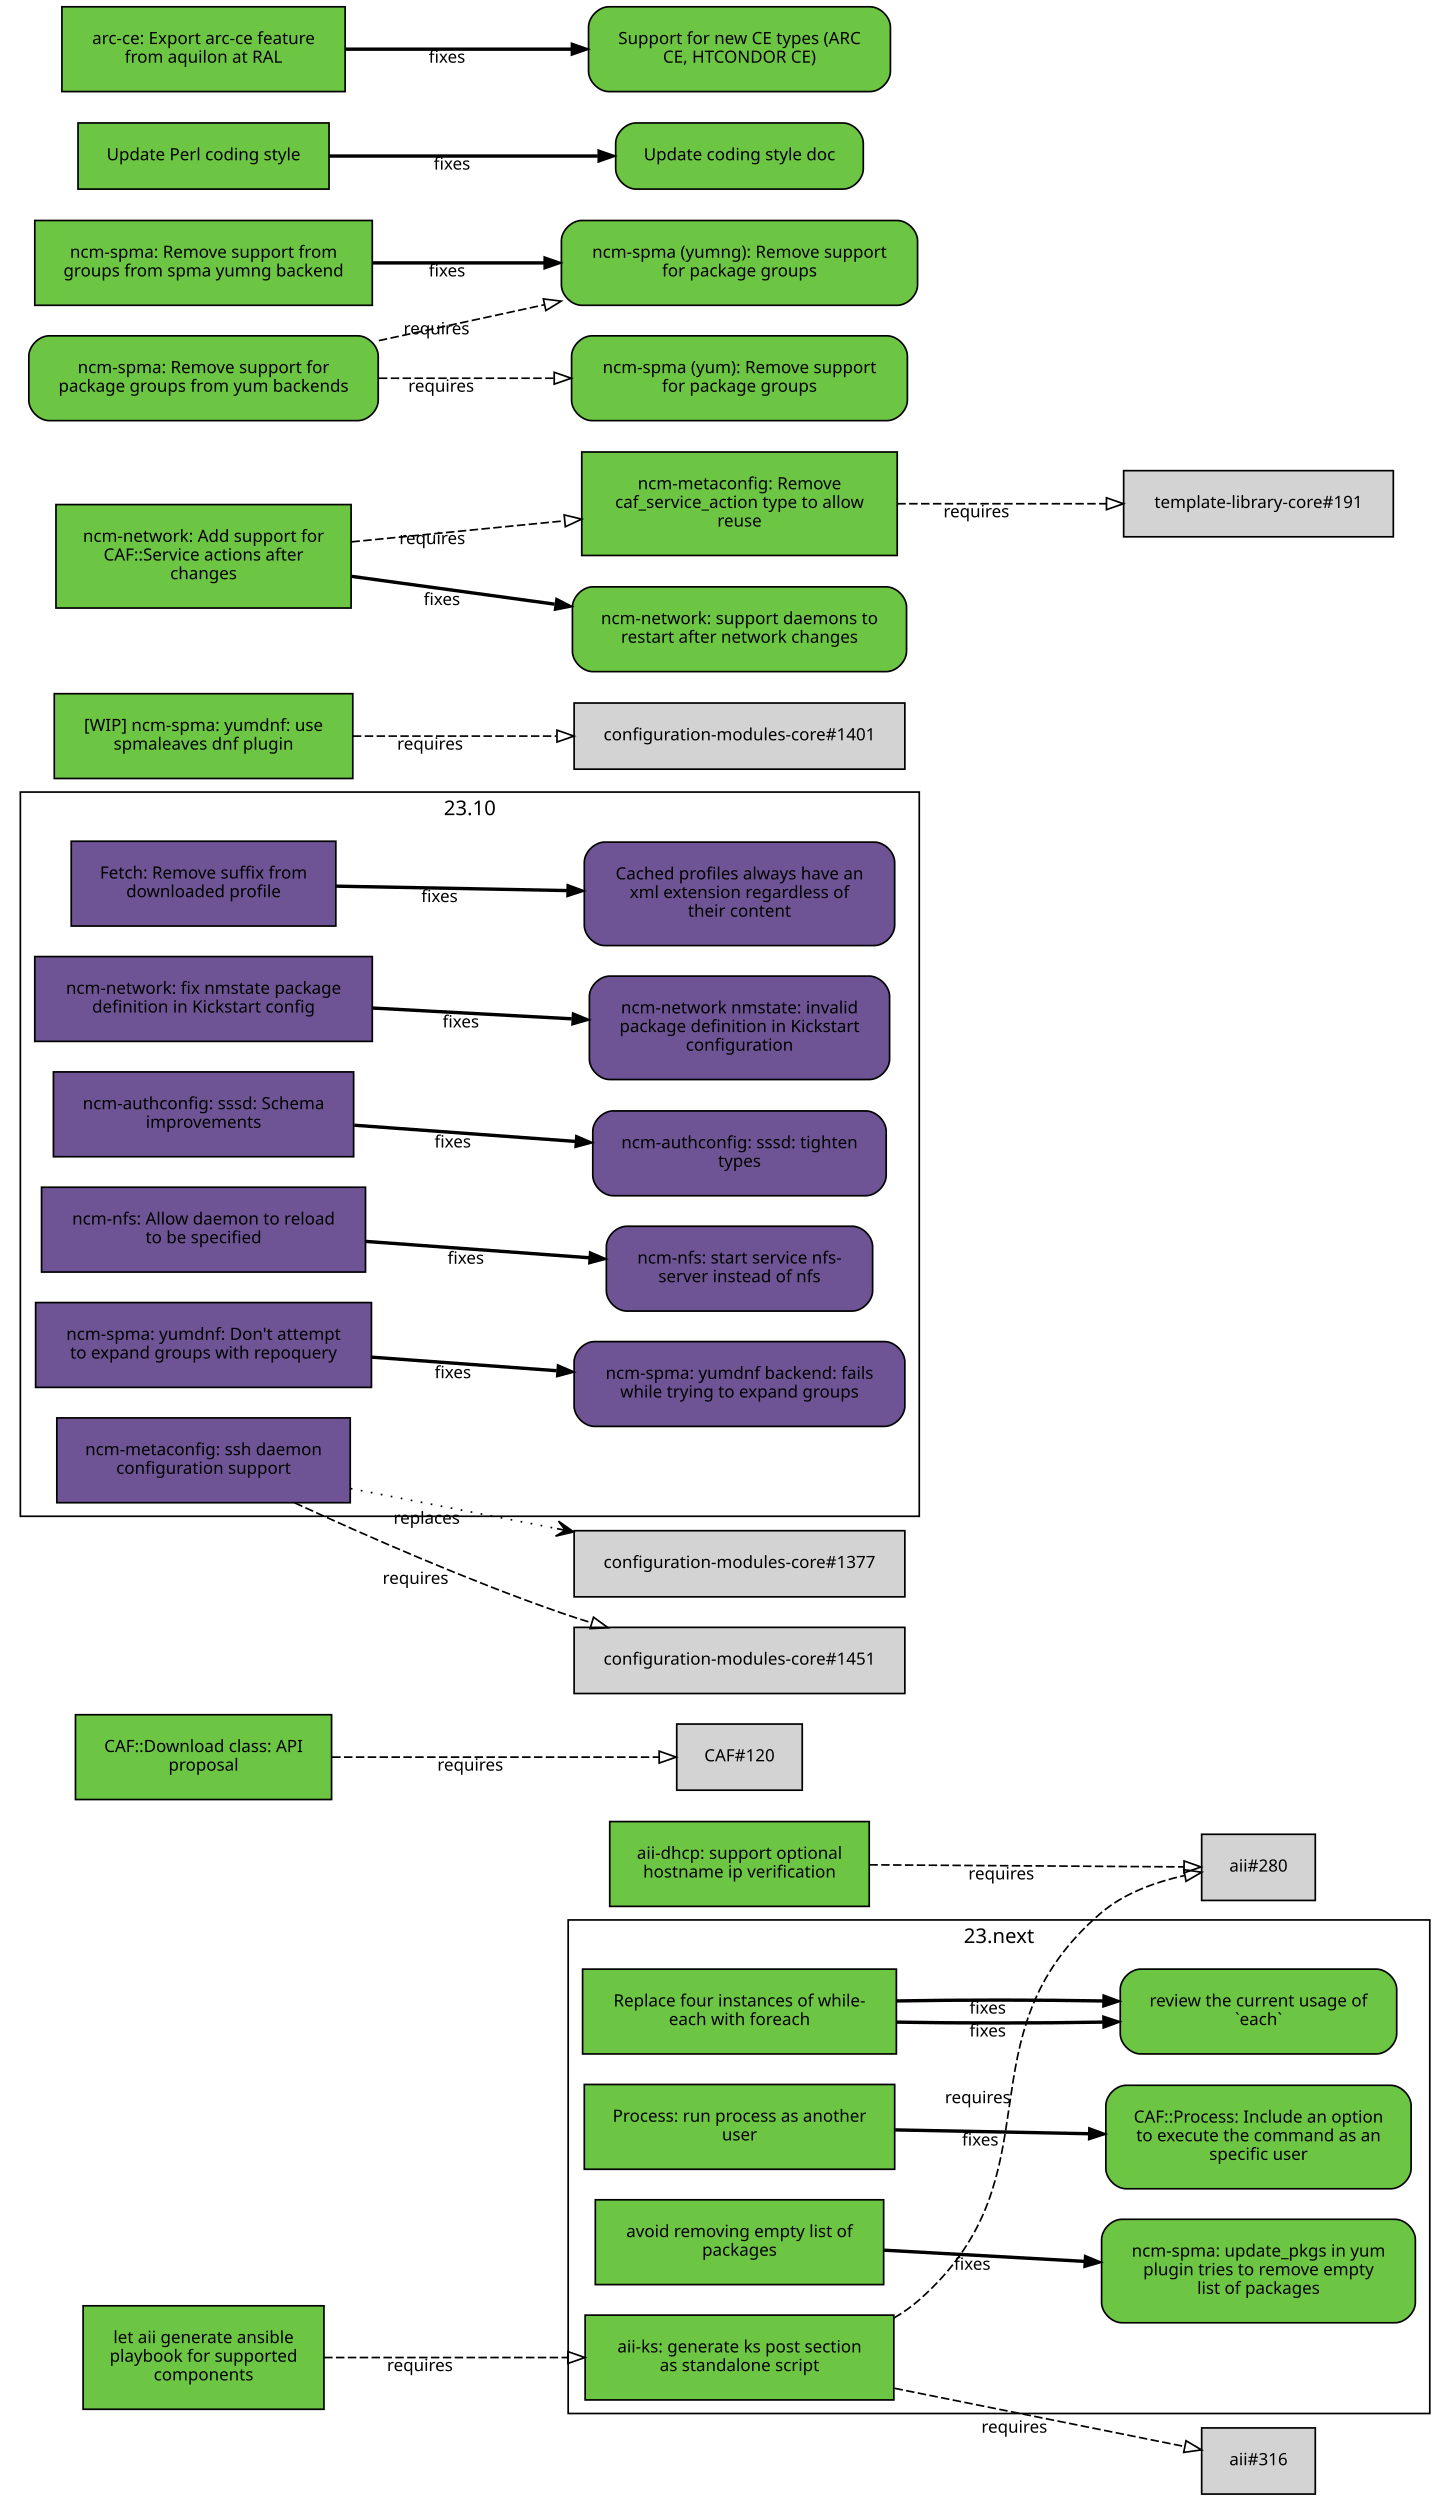
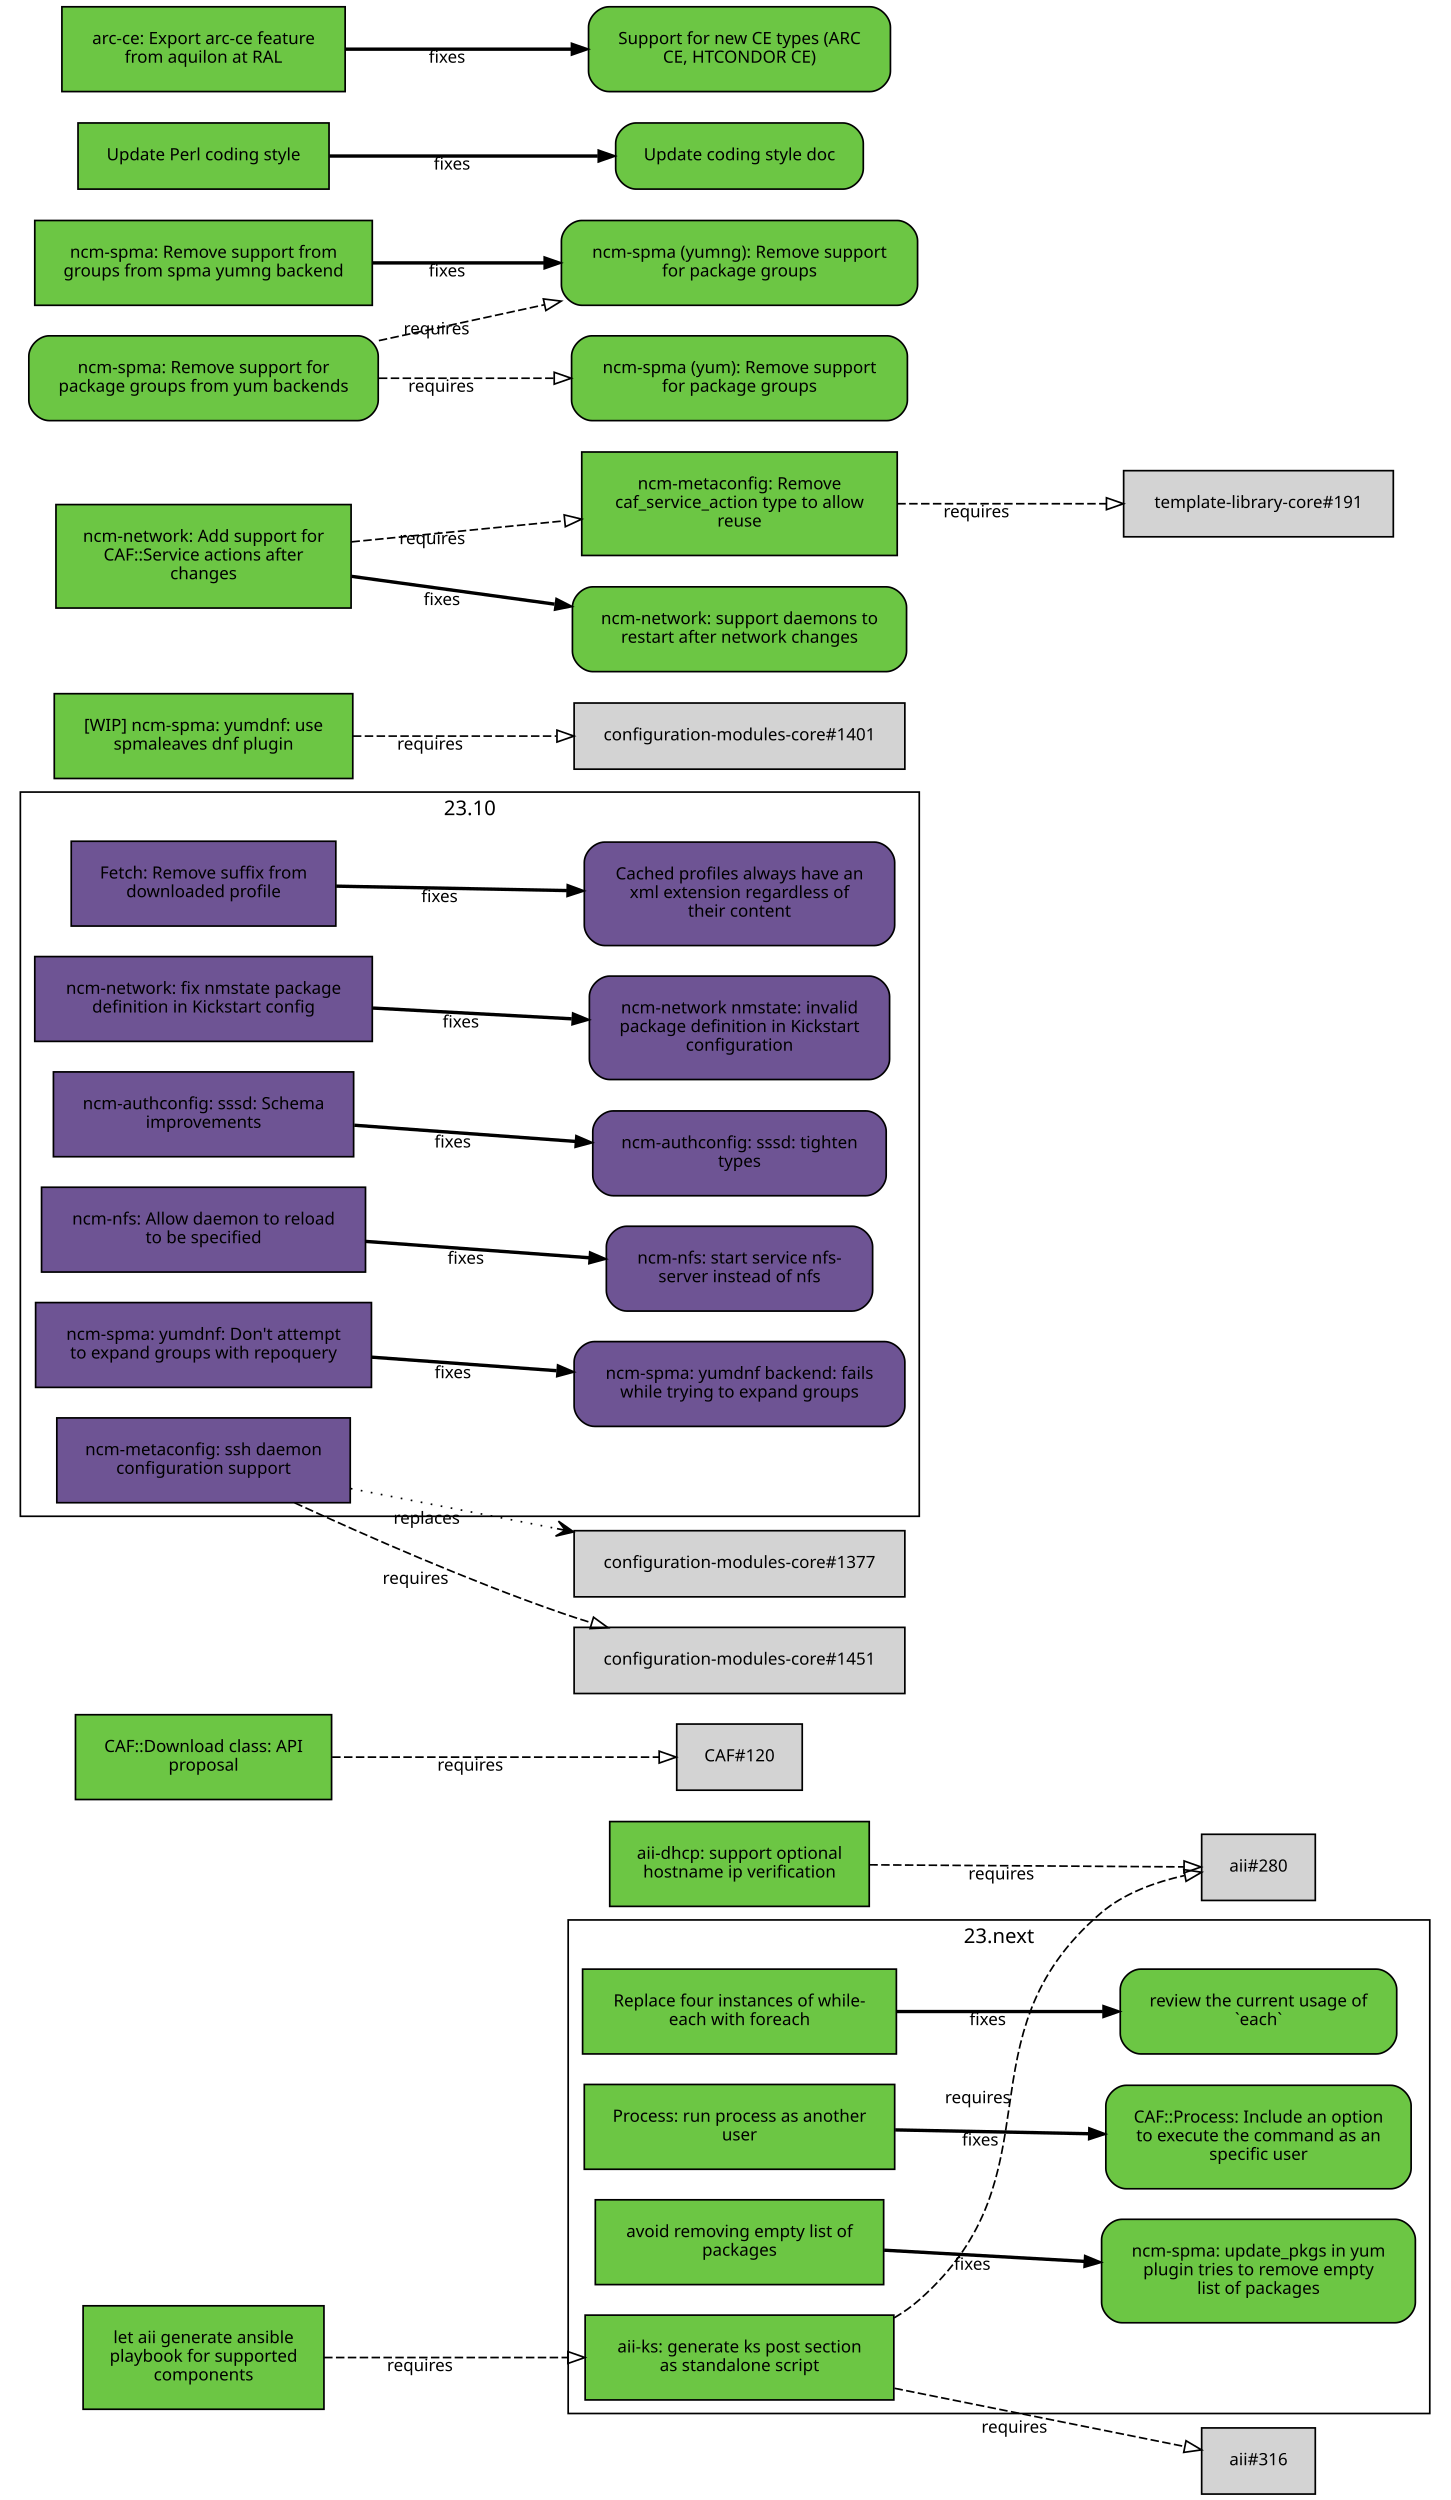
<svg xmlns="http://www.w3.org/2000/svg" xmlns:xlink="http://www.w3.org/1999/xlink" width="855pt" height="1474pt" viewBox="0.00 0.00 855.00 1474.00">
  <g id="graph0" class="graph" transform="scale(1 1) rotate(0) translate(4 1470)">
    <polygon fill="white" stroke="white" points="-4,5 -4,-1470 852,-1470 852,5 -4,5" />
    <g id="clust2" class="cluster">
      <polygon fill="none" stroke="black" points="8,-576 8,-1003 538,-1003 538,-576 8,-576" />
      <text text-anchor="middle" x="273" y="-989.4" font-family="Sans" font-size="12.00">23.10</text>
    </g>
    <g id="clust1" class="cluster">
      <polygon fill="none" stroke="black" points="331,-47 331,-338 839,-338 839,-47 331,-47" />
      <text text-anchor="middle" x="585" y="-324.4" font-family="Sans" font-size="12.00">23.next</text>
    </g>
    <g id="node1" class="node">
      <g id="a_node1">
        <a xlink:href="https://github.com/quattor/aii/pull/328" xlink:title="aii#328 (pull-request)" target="_parent">
          <polygon fill="#6cc644" stroke="black" points="523,-105 341,-105 341,-55 523,-55 523,-105" />
          <text text-anchor="middle" x="432" y="-83" font-family="Sans" font-size="10.00">aii-ks: generate ks post section</text>
          <text text-anchor="middle" x="432" y="-72" font-family="Sans" font-size="10.00">as standalone script</text>
        </a>
      </g>
    </g>
    <g id="node2" class="node">
      <polygon fill="lightgrey" stroke="black" points="771.5,-388.5 704.5,-388.5 704.5,-349.5 771.5,-349.5 771.5,-388.5" />
      <text text-anchor="middle" x="738" y="-366.5" font-family="Sans" font-size="10.00">aii#280</text>
    </g>
    <g id="edge1" class="edge">
      <path fill="none" stroke="black" stroke-dasharray="5,2" d="M523.177,-103.373C528.47,-106.484 533.473,-110.008 538,-114 621.964,-188.027 560.019,-269.143 645,-342 658.709,-353.754 677.321,-360.394 694.218,-364.145" />
      <polygon fill="none" stroke="black" points="693.975,-367.663 704.458,-366.126 695.305,-360.79 693.975,-367.663" />
      <text text-anchor="middle" x="572.527" y="-229.944" font-family="Sans" font-size="10.00">requires</text>
    </g>
    <g id="node3" class="node">
      <polygon fill="lightgrey" stroke="black" points="771.5,-38.5 704.5,-38.5 704.5,0.5 771.5,0.5 771.5,-38.5" />
      <text text-anchor="middle" x="738" y="-16.5" font-family="Sans" font-size="10.00">aii#316</text>
    </g>
    <g id="edge2" class="edge">
      <path fill="none" stroke="black" stroke-dasharray="5,2" d="M523.387,-61.863C580.055,-50.492 650.477,-36.362 694.595,-27.509" />
      <polygon fill="none" stroke="black" points="695.291,-30.939 704.407,-25.54 693.914,-24.076 695.291,-30.939" />
      <text text-anchor="middle" x="594.051" y="-35.671" font-family="Sans" font-size="10.00">requires</text>
    </g>
    <g id="node4" class="node">
      <g id="a_node4">
        <a xlink:href="https://github.com/quattor/aii/pull/331" xlink:title="aii#331 (pull-request)" target="_parent">
          <polygon fill="#6cc644" stroke="black" points="187,-110.5 45,-110.5 45,-49.5 187,-49.5 187,-110.5" />
          <text text-anchor="middle" x="116" y="-88.5" font-family="Sans" font-size="10.00">let aii generate ansible</text>
          <text text-anchor="middle" x="116" y="-77.5" font-family="Sans" font-size="10.00">playbook for supported</text>
          <text text-anchor="middle" x="116" y="-66.5" font-family="Sans" font-size="10.00">components</text>
        </a>
      </g>
    </g>
    <g id="edge3" class="edge">
      <path fill="none" stroke="black" stroke-dasharray="5,2" d="M187.077,-80C229.343,-80 283.883,-80 330.668,-80" />
      <polygon fill="none" stroke="black" points="330.834,-83.5 340.834,-80 330.834,-76.5 330.834,-83.5" />
      <text text-anchor="middle" x="243.574" y="-72" font-family="Sans" font-size="10.00">requires</text>
    </g>
    <g id="node5" class="node">
      <g id="a_node5">
        <a xlink:href="https://github.com/quattor/aii/pull/299" xlink:title="aii#299 (pull-request)" target="_parent">
          <polygon fill="#6cc644" stroke="black" points="508.5,-396 355.5,-396 355.5,-346 508.5,-346 508.5,-396" />
          <text text-anchor="middle" x="432" y="-374" font-family="Sans" font-size="10.00">aii-dhcp: support optional</text>
          <text text-anchor="middle" x="432" y="-363" font-family="Sans" font-size="10.00">hostname ip verification</text>
        </a>
      </g>
    </g>
    <g id="edge4" class="edge">
      <path fill="none" stroke="black" stroke-dasharray="5,2" d="M508.537,-370.503C567.023,-370.118 645.931,-369.599 694.049,-369.283" />
      <polygon fill="none" stroke="black" points="694.146,-372.782 704.123,-369.216 694.1,-365.782 694.146,-372.782" />
      <text text-anchor="middle" x="586.342" y="-361.86" font-family="Sans" font-size="10.00">requires</text>
    </g>
    <g id="node6" class="node">
      <g id="a_node6">
        <a xlink:href="https://github.com/quattor/CAF/pull/277" xlink:title="CAF#277 (pull-request)" target="_parent">
          <polygon fill="#6cc644" stroke="black" points="524.5,-309 339.5,-309 339.5,-259 524.5,-259 524.5,-309" />
          <text text-anchor="middle" x="432" y="-287" font-family="Sans" font-size="10.00">Replace four instances of while-</text>
          <text text-anchor="middle" x="432" y="-276" font-family="Sans" font-size="10.00">each with foreach</text>
        </a>
      </g>
    </g>
    <g id="node7" class="node">
      <g id="a_node7">
        <a xlink:href="https://github.com/quattor/CAF/issues/109" xlink:title="CAF#109 (issue)" target="_parent">
          <path fill="#6cc644" stroke="black" d="M807.5,-309C807.5,-309 668.5,-309 668.5,-309 662.5,-309 656.5,-303 656.5,-297 656.5,-297 656.5,-271 656.5,-271 656.5,-265 662.5,-259 668.5,-259 668.5,-259 807.5,-259 807.5,-259 813.5,-259 819.5,-265 819.5,-271 819.5,-271 819.5,-297 819.5,-297 819.5,-303 813.5,-309 807.5,-309" />
          <text text-anchor="middle" x="738" y="-287" font-family="Sans" font-size="10.00">review the current usage of</text>
          <text text-anchor="middle" x="738" y="-276" font-family="Sans" font-size="10.00">`each`</text>
        </a>
      </g>
    </g>
    <g id="edge5" class="edge">
-       <path fill="none" stroke="black" stroke-width="2" d="M524.622,-277.748C563.139,-277.079 607.831,-277.084 646.253,-277.763" />
-       <polygon fill="black" stroke="black" points="646.327,-281.265 656.394,-277.961 646.464,-274.266 646.327,-281.265" />
-       <text text-anchor="middle" x="578.345" y="-269.254" font-family="Sans" font-size="10.00">fixes</text>
-     </g>
-     <g id="edge6" class="edge">
-       <path fill="none" stroke="black" stroke-width="2" d="M524.622,-290.252C563.139,-290.921 607.831,-290.916 646.253,-290.237" />
-       <polygon fill="black" stroke="black" points="646.464,-293.734 656.394,-290.039 646.327,-286.735 646.464,-293.734" />
-       <text text-anchor="middle" x="578.345" y="-282.746" font-family="Sans" font-size="10.00">fixes</text>
+       <path fill="none" stroke="black" stroke-width="2" d="M524.622,-284C563.139,-284 607.831,-284 646.253,-284" />
+       <polygon fill="black" stroke="black" points="646.394,-287.5 656.394,-284 646.394,-280.5 646.394,-287.5" />
+       <text text-anchor="middle" x="578.345" y="-276" font-family="Sans" font-size="10.00">fixes</text>
    </g>
    <g id="node8" class="node">
      <g id="a_node8">
        <a xlink:href="https://github.com/quattor/CAF/pull/257" xlink:title="CAF#257 (pull-request)" target="_parent">
          <polygon fill="#6cc644" stroke="black" points="523.5,-241 340.5,-241 340.5,-191 523.5,-191 523.5,-241" />
          <text text-anchor="middle" x="432" y="-219" font-family="Sans" font-size="10.00">Process: run process as another</text>
          <text text-anchor="middle" x="432" y="-208" font-family="Sans" font-size="10.00">user</text>
        </a>
      </g>
    </g>
    <g id="node9" class="node">
      <g id="a_node9">
        <a xlink:href="https://github.com/quattor/CAF/issues/253" xlink:title="CAF#253 (issue)" target="_parent">
          <path fill="#6cc644" stroke="black" d="M816,-240.5C816,-240.5 660,-240.5 660,-240.5 654,-240.5 648,-234.5 648,-228.5 648,-228.5 648,-191.5 648,-191.5 648,-185.5 654,-179.5 660,-179.5 660,-179.5 816,-179.5 816,-179.5 822,-179.5 828,-185.5 828,-191.5 828,-191.5 828,-228.5 828,-228.5 828,-234.5 822,-240.5 816,-240.5" />
          <text text-anchor="middle" x="738" y="-218.5" font-family="Sans" font-size="10.00">CAF::Process: Include an option</text>
          <text text-anchor="middle" x="738" y="-207.5" font-family="Sans" font-size="10.00">to execute the command as an</text>
          <text text-anchor="middle" x="738" y="-196.5" font-family="Sans" font-size="10.00">specific user</text>
        </a>
      </g>
    </g>
-     <g id="edge7" class="edge">
+     <g id="edge6" class="edge">
      <path fill="none" stroke="black" stroke-width="2" d="M523.798,-214.208C559.701,-213.499 601.072,-212.683 637.762,-211.959" />
      <polygon fill="black" stroke="black" points="638.048,-215.454 647.977,-211.757 637.91,-208.455 638.048,-215.454" />
      <text text-anchor="middle" x="573.947" y="-204.981" font-family="Sans" font-size="10.00">fixes</text>
    </g>
    <g id="node10" class="node">
      <g id="a_node10">
        <a xlink:href="https://github.com/quattor/CAF/pull/110" xlink:title="CAF#110 (pull-request)" target="_parent">
          <polygon fill="#6cc644" stroke="black" points="191.5,-459 40.5,-459 40.5,-409 191.5,-409 191.5,-459" />
          <text text-anchor="middle" x="116" y="-437" font-family="Sans" font-size="10.00">CAF::Download class: API</text>
          <text text-anchor="middle" x="116" y="-426" font-family="Sans" font-size="10.00">proposal</text>
        </a>
      </g>
    </g>
    <g id="node11" class="node">
      <polygon fill="lightgrey" stroke="black" points="469,-453.5 395,-453.5 395,-414.5 469,-414.5 469,-453.5" />
      <text text-anchor="middle" x="432" y="-431.5" font-family="Sans" font-size="10.00">CAF#120</text>
    </g>
-     <g id="edge8" class="edge">
+     <g id="edge7" class="edge">
      <path fill="none" stroke="black" stroke-dasharray="5,2" d="M191.812,-434C251.718,-434 333.856,-434 384.623,-434" />
      <polygon fill="none" stroke="black" points="384.651,-437.5 394.651,-434 384.651,-430.5 384.651,-437.5" />
      <text text-anchor="middle" x="273.255" y="-426" font-family="Sans" font-size="10.00">requires</text>
    </g>
    <g id="node12" class="node">
      <g id="a_node12">
        <a xlink:href="https://github.com/quattor/CCM/pull/210" xlink:title="CCM#210 (pull-request)" target="_parent">
          <polygon fill="#6e5494" stroke="black" points="194,-974 38,-974 38,-924 194,-924 194,-974" />
          <text text-anchor="middle" x="116" y="-952" font-family="Sans" font-size="10.00">Fetch: Remove suffix from</text>
          <text text-anchor="middle" x="116" y="-941" font-family="Sans" font-size="10.00">downloaded profile</text>
        </a>
      </g>
    </g>
    <g id="node13" class="node">
      <g id="a_node13">
        <a xlink:href="https://github.com/quattor/CCM/issues/204" xlink:title="CCM#204 (issue)" target="_parent">
          <path fill="#6e5494" stroke="black" d="M511.5,-973.5C511.5,-973.5 352.5,-973.5 352.5,-973.5 346.5,-973.5 340.5,-967.5 340.5,-961.5 340.5,-961.5 340.5,-924.5 340.5,-924.5 340.5,-918.5 346.5,-912.5 352.5,-912.5 352.5,-912.5 511.5,-912.5 511.5,-912.5 517.5,-912.5 523.5,-918.5 523.5,-924.5 523.5,-924.5 523.5,-961.5 523.5,-961.5 523.5,-967.5 517.5,-973.5 511.5,-973.5" />
          <text text-anchor="middle" x="432" y="-951.5" font-family="Sans" font-size="10.00">Cached profiles always have an</text>
          <text text-anchor="middle" x="432" y="-940.5" font-family="Sans" font-size="10.00">xml extension regardless of</text>
          <text text-anchor="middle" x="432" y="-929.5" font-family="Sans" font-size="10.00">their content</text>
        </a>
      </g>
    </g>
-     <g id="edge9" class="edge">
+     <g id="edge8" class="edge">
      <path fill="none" stroke="black" stroke-width="2" d="M194.215,-947.525C235.236,-946.741 286.154,-945.768 330.251,-944.925" />
      <polygon fill="black" stroke="black" points="330.492,-948.421 340.423,-944.731 330.358,-941.423 330.492,-948.421" />
      <text text-anchor="middle" x="255.112" y="-938.132" font-family="Sans" font-size="10.00">fixes</text>
    </g>
    <g id="node14" class="node">
      <g id="a_node14">
        <a xlink:href="https://github.com/quattor/configuration-modules-core/pull/1630" xlink:title="configuration-modules-core#1630 (pull-request)" target="_parent">
          <polygon fill="#6e5494" stroke="black" points="215.5,-906 16.5,-906 16.5,-856 215.5,-856 215.5,-906" />
          <text text-anchor="middle" x="116" y="-884" font-family="Sans" font-size="10.00">ncm-network: fix nmstate package</text>
          <text text-anchor="middle" x="116" y="-873" font-family="Sans" font-size="10.00">definition in Kickstart config</text>
        </a>
      </g>
    </g>
    <g id="node15" class="node">
      <g id="a_node15">
        <a xlink:href="https://github.com/quattor/configuration-modules-core/issues/1629" xlink:title="configuration-modules-core#1629 (issue)" target="_parent">
          <path fill="#6e5494" stroke="black" d="M508.5,-894.5C508.5,-894.5 355.5,-894.5 355.5,-894.5 349.5,-894.5 343.5,-888.5 343.5,-882.5 343.5,-882.5 343.5,-845.5 343.5,-845.5 343.5,-839.5 349.5,-833.5 355.5,-833.5 355.5,-833.5 508.5,-833.5 508.5,-833.5 514.5,-833.5 520.5,-839.5 520.5,-845.5 520.5,-845.5 520.5,-882.5 520.5,-882.5 520.5,-888.5 514.5,-894.5 508.5,-894.5" />
          <text text-anchor="middle" x="432" y="-872.5" font-family="Sans" font-size="10.00">ncm-network nmstate: invalid</text>
          <text text-anchor="middle" x="432" y="-861.5" font-family="Sans" font-size="10.00">package definition in Kickstart</text>
          <text text-anchor="middle" x="432" y="-850.5" font-family="Sans" font-size="10.00">configuration</text>
        </a>
      </g>
    </g>
-     <g id="edge10" class="edge">
+     <g id="edge9" class="edge">
      <path fill="none" stroke="black" stroke-width="2" d="M215.921,-875.644C253.303,-873.621 295.798,-871.32 333.087,-869.301" />
      <polygon fill="black" stroke="black" points="333.662,-872.775 343.458,-868.74 333.283,-865.785 333.662,-872.775" />
      <text text-anchor="middle" x="267.683" y="-864.192" font-family="Sans" font-size="10.00">fixes</text>
    </g>
    <g id="node16" class="node">
      <g id="a_node16">
        <a xlink:href="https://github.com/quattor/configuration-modules-core/pull/1622" xlink:title="configuration-modules-core#1622 (pull-request)" target="_parent">
          <polygon fill="#6e5494" stroke="black" points="204.5,-838 27.5,-838 27.5,-788 204.5,-788 204.5,-838" />
          <text text-anchor="middle" x="116" y="-816" font-family="Sans" font-size="10.00">ncm-authconfig: sssd: Schema</text>
          <text text-anchor="middle" x="116" y="-805" font-family="Sans" font-size="10.00">improvements</text>
        </a>
      </g>
    </g>
    <g id="node17" class="node">
      <g id="a_node17">
        <a xlink:href="https://github.com/quattor/configuration-modules-core/issues/1471" xlink:title="configuration-modules-core#1471 (issue)" target="_parent">
          <path fill="#6e5494" stroke="black" d="M506.5,-815C506.5,-815 357.5,-815 357.5,-815 351.5,-815 345.5,-809 345.5,-803 345.5,-803 345.5,-777 345.5,-777 345.5,-771 351.5,-765 357.5,-765 357.5,-765 506.5,-765 506.5,-765 512.5,-765 518.5,-771 518.5,-777 518.5,-777 518.5,-803 518.5,-803 518.5,-809 512.5,-815 506.5,-815" />
          <text text-anchor="middle" x="432" y="-793" font-family="Sans" font-size="10.00">ncm-authconfig: sssd: tighten</text>
          <text text-anchor="middle" x="432" y="-782" font-family="Sans" font-size="10.00">types</text>
        </a>
      </g>
    </g>
-     <g id="edge11" class="edge">
+     <g id="edge10" class="edge">
      <path fill="none" stroke="black" stroke-width="2" d="M204.884,-806.563C245.446,-803.592 293.697,-800.057 335.189,-797.018" />
      <polygon fill="black" stroke="black" points="335.589,-800.498 345.307,-796.277 335.078,-793.517 335.589,-800.498" />
      <text text-anchor="middle" x="262.92" y="-793.433" font-family="Sans" font-size="10.00">fixes</text>
    </g>
    <g id="node18" class="node">
      <g id="a_node18">
        <a xlink:href="https://github.com/quattor/configuration-modules-core/pull/1621" xlink:title="configuration-modules-core#1621 (pull-request)" target="_parent">
          <polygon fill="#6e5494" stroke="black" points="211.5,-770 20.5,-770 20.5,-720 211.5,-720 211.5,-770" />
          <text text-anchor="middle" x="116" y="-748" font-family="Sans" font-size="10.00">ncm-nfs: Allow daemon to reload</text>
          <text text-anchor="middle" x="116" y="-737" font-family="Sans" font-size="10.00">to be specified</text>
        </a>
      </g>
    </g>
    <g id="node19" class="node">
      <g id="a_node19">
        <a xlink:href="https://github.com/quattor/configuration-modules-core/issues/1618" xlink:title="configuration-modules-core#1618 (issue)" target="_parent">
          <path fill="#6e5494" stroke="black" d="M498.5,-747C498.5,-747 365.5,-747 365.5,-747 359.5,-747 353.5,-741 353.5,-735 353.5,-735 353.5,-709 353.5,-709 353.5,-703 359.5,-697 365.5,-697 365.5,-697 498.5,-697 498.5,-697 504.5,-697 510.5,-703 510.5,-709 510.5,-709 510.5,-735 510.5,-735 510.5,-741 504.5,-747 498.5,-747" />
          <text text-anchor="middle" x="432" y="-725" font-family="Sans" font-size="10.00">ncm-nfs: start service nfs-</text>
          <text text-anchor="middle" x="432" y="-714" font-family="Sans" font-size="10.00">server instead of nfs</text>
        </a>
      </g>
    </g>
-     <g id="edge12" class="edge">
+     <g id="edge11" class="edge">
      <path fill="none" stroke="black" stroke-width="2" d="M211.636,-738.068C253.508,-735.001 302.447,-731.416 343.464,-728.412" />
      <polygon fill="black" stroke="black" points="343.722,-731.902 353.439,-727.681 343.21,-724.921 343.722,-731.902" />
      <text text-anchor="middle" x="270.635" y="-724.868" font-family="Sans" font-size="10.00">fixes</text>
    </g>
    <g id="node20" class="node">
      <g id="a_node20">
        <a xlink:href="https://github.com/quattor/configuration-modules-core/pull/1620" xlink:title="configuration-modules-core#1620 (pull-request)" target="_parent">
          <polygon fill="#6e5494" stroke="black" points="215,-702 17,-702 17,-652 215,-652 215,-702" />
          <text text-anchor="middle" x="116" y="-680" font-family="Sans" font-size="10.00">ncm-spma: yumdnf: Don't attempt</text>
          <text text-anchor="middle" x="116" y="-669" font-family="Sans" font-size="10.00">to expand groups with repoquery</text>
        </a>
      </g>
    </g>
    <g id="node21" class="node">
      <g id="a_node21">
        <a xlink:href="https://github.com/quattor/configuration-modules-core/issues/1524" xlink:title="configuration-modules-core#1524 (issue)" target="_parent">
          <path fill="#6e5494" stroke="black" d="M517.5,-679C517.5,-679 346.5,-679 346.5,-679 340.5,-679 334.5,-673 334.5,-667 334.5,-667 334.5,-641 334.5,-641 334.5,-635 340.5,-629 346.5,-629 346.5,-629 517.5,-629 517.5,-629 523.5,-629 529.5,-635 529.5,-641 529.5,-641 529.5,-667 529.5,-667 529.5,-673 523.5,-679 517.5,-679" />
          <text text-anchor="middle" x="432" y="-657" font-family="Sans" font-size="10.00">ncm-spma: yumdnf backend: fails</text>
          <text text-anchor="middle" x="432" y="-646" font-family="Sans" font-size="10.00">while trying to expand groups</text>
        </a>
      </g>
    </g>
-     <g id="edge13" class="edge">
+     <g id="edge12" class="edge">
      <path fill="none" stroke="black" stroke-width="2" d="M215.06,-669.817C249.699,-667.28 288.815,-664.415 324.146,-661.827" />
      <polygon fill="black" stroke="black" points="324.773,-665.29 334.491,-661.069 324.262,-658.309 324.773,-665.29" />
      <text text-anchor="middle" x="262.99" y="-657.428" font-family="Sans" font-size="10.00">fixes</text>
    </g>
    <g id="node22" class="node">
      <g id="a_node22">
        <a xlink:href="https://github.com/quattor/configuration-modules-core/pull/1554" xlink:title="configuration-modules-core#1554 (pull-request)" target="_parent">
          <polygon fill="#6cc644" stroke="black" points="517,-173 347,-173 347,-123 517,-123 517,-173" />
          <text text-anchor="middle" x="432" y="-151" font-family="Sans" font-size="10.00">avoid removing empty list of</text>
          <text text-anchor="middle" x="432" y="-140" font-family="Sans" font-size="10.00">packages</text>
        </a>
      </g>
    </g>
    <g id="node23" class="node">
      <g id="a_node23">
        <a xlink:href="https://github.com/quattor/configuration-modules-core/issues/1553" xlink:title="configuration-modules-core#1553 (issue)" target="_parent">
          <path fill="#6cc644" stroke="black" d="M818.5,-161.5C818.5,-161.5 657.5,-161.5 657.5,-161.5 651.5,-161.5 645.5,-155.5 645.5,-149.5 645.5,-149.5 645.5,-112.5 645.5,-112.5 645.5,-106.5 651.5,-100.5 657.5,-100.5 657.5,-100.5 818.5,-100.5 818.5,-100.5 824.5,-100.5 830.5,-106.5 830.5,-112.5 830.5,-112.5 830.5,-149.5 830.5,-149.5 830.5,-155.5 824.5,-161.5 818.5,-161.5" />
          <text text-anchor="middle" x="738" y="-139.5" font-family="Sans" font-size="10.00">ncm-spma: update_pkgs in yum</text>
          <text text-anchor="middle" x="738" y="-128.5" font-family="Sans" font-size="10.00">plugin tries to remove empty</text>
          <text text-anchor="middle" x="738" y="-117.5" font-family="Sans" font-size="10.00">list of packages</text>
        </a>
      </g>
    </g>
-     <g id="edge14" class="edge">
+     <g id="edge13" class="edge">
      <path fill="none" stroke="black" stroke-width="2" d="M517.277,-143.287C553.812,-141.244 596.909,-138.834 635.213,-136.692" />
      <polygon fill="black" stroke="black" points="635.57,-140.178 645.359,-136.125 635.179,-133.189 635.57,-140.178" />
      <text text-anchor="middle" x="569.248" y="-131.71" font-family="Sans" font-size="10.00">fixes</text>
    </g>
    <g id="node24" class="node">
      <g id="a_node24">
        <a xlink:href="https://github.com/quattor/configuration-modules-core/pull/1452" xlink:title="configuration-modules-core#1452 (pull-request)" target="_parent">
          <polygon fill="#6e5494" stroke="black" points="202.5,-634 29.5,-634 29.5,-584 202.5,-584 202.5,-634" />
          <text text-anchor="middle" x="116" y="-612" font-family="Sans" font-size="10.00">ncm-metaconfig: ssh daemon</text>
          <text text-anchor="middle" x="116" y="-601" font-family="Sans" font-size="10.00">configuration support</text>
        </a>
      </g>
    </g>
    <g id="node25" class="node">
      <polygon fill="lightgrey" stroke="black" points="529.5,-567.5 334.5,-567.5 334.5,-528.5 529.5,-528.5 529.5,-567.5" />
      <text text-anchor="middle" x="432" y="-545.5" font-family="Sans" font-size="10.00">configuration-modules-core#1377</text>
    </g>
-     <g id="edge15" class="edge">
+     <g id="edge14" class="edge">
      <path fill="none" stroke="black" stroke-dasharray="1,5" d="M202.802,-592.331C240.298,-585.047 284.669,-576.427 324.269,-568.734" />
      <polygon fill="black" stroke="black" points="334.228,-566.8 325.269,-573.124 329.319,-567.753 324.411,-568.707 324.411,-568.707 324.411,-568.707 329.319,-567.753 323.553,-564.289 334.228,-566.8 334.228,-566.8" />
      <text text-anchor="middle" x="247.583" y="-571.552" font-family="Sans" font-size="10.00">replaces</text>
    </g>
    <g id="node26" class="node">
      <polygon fill="lightgrey" stroke="black" points="529.5,-510.5 334.5,-510.5 334.5,-471.5 529.5,-471.5 529.5,-510.5" />
      <text text-anchor="middle" x="432" y="-488.5" font-family="Sans" font-size="10.00">configuration-modules-core#1451</text>
    </g>
-     <g id="edge16" class="edge">
+     <g id="edge15" class="edge">
      <path fill="none" stroke="black" stroke-dasharray="5,2" d="M169.693,-583.943C211.678,-564.586 272.288,-537.982 327,-519 332.797,-516.989 338.816,-515.033 344.905,-513.152" />
      <polygon fill="none" stroke="black" points="345.944,-516.495 354.51,-510.26 343.926,-509.792 345.944,-516.495" />
      <text text-anchor="middle" x="240.995" y="-536.113" font-family="Sans" font-size="10.00">requires</text>
    </g>
    <g id="node27" class="node">
      <g id="a_node27">
        <a xlink:href="https://github.com/quattor/configuration-modules-core/pull/1507" xlink:title="configuration-modules-core#1507 (pull-request)" target="_parent">
          <polygon fill="#6cc644" stroke="black" points="204,-1061 28,-1061 28,-1011 204,-1011 204,-1061" />
          <text text-anchor="middle" x="116" y="-1039" font-family="Sans" font-size="10.00">[WIP] ncm-spma: yumdnf: use</text>
          <text text-anchor="middle" x="116" y="-1028" font-family="Sans" font-size="10.00">spmaleaves dnf plugin</text>
        </a>
      </g>
    </g>
    <g id="node28" class="node">
      <polygon fill="lightgrey" stroke="black" points="529.5,-1055.5 334.5,-1055.5 334.5,-1016.5 529.5,-1016.5 529.5,-1055.5" />
      <text text-anchor="middle" x="432" y="-1033.5" font-family="Sans" font-size="10.00">configuration-modules-core#1401</text>
    </g>
-     <g id="edge17" class="edge">
+     <g id="edge16" class="edge">
      <path fill="none" stroke="black" stroke-dasharray="5,2" d="M204.05,-1036C241.203,-1036 284.927,-1036 324.027,-1036" />
      <polygon fill="none" stroke="black" points="324.391,-1039.5 334.391,-1036 324.391,-1032.5 324.391,-1039.5" />
      <text text-anchor="middle" x="249.549" y="-1028" font-family="Sans" font-size="10.00">requires</text>
    </g>
    <g id="node29" class="node">
      <g id="a_node29">
        <a xlink:href="https://github.com/quattor/configuration-modules-core/pull/1336" xlink:title="configuration-modules-core#1336 (pull-request)" target="_parent">
          <polygon fill="#6cc644" stroke="black" points="203,-1172.5 29,-1172.5 29,-1111.5 203,-1111.5 203,-1172.5" />
          <text text-anchor="middle" x="116" y="-1150.5" font-family="Sans" font-size="10.00">ncm-network: Add support for</text>
          <text text-anchor="middle" x="116" y="-1139.5" font-family="Sans" font-size="10.00">CAF::Service actions after</text>
          <text text-anchor="middle" x="116" y="-1128.5" font-family="Sans" font-size="10.00">changes</text>
        </a>
      </g>
    </g>
    <g id="node30" class="node">
      <g id="a_node30">
        <a xlink:href="https://github.com/quattor/configuration-modules-core/pull/1335" xlink:title="configuration-modules-core#1335 (pull-request)" target="_parent">
          <polygon fill="#6cc644" stroke="black" points="525,-1203.5 339,-1203.5 339,-1142.5 525,-1142.5 525,-1203.5" />
          <text text-anchor="middle" x="432" y="-1181.5" font-family="Sans" font-size="10.00">ncm-metaconfig: Remove</text>
          <text text-anchor="middle" x="432" y="-1170.5" font-family="Sans" font-size="10.00">caf_service_action type to allow</text>
          <text text-anchor="middle" x="432" y="-1159.5" font-family="Sans" font-size="10.00">reuse</text>
        </a>
      </g>
    </g>
-     <g id="edge18" class="edge">
+     <g id="edge17" class="edge">
      <path fill="none" stroke="black" stroke-dasharray="5,2" d="M203.217,-1150.51C242.047,-1154.35 288.184,-1158.9 328.746,-1162.9" />
      <polygon fill="none" stroke="black" points="328.636,-1166.41 338.931,-1163.91 329.323,-1159.44 328.636,-1166.41" />
      <text text-anchor="middle" x="250.868" y="-1149.19" font-family="Sans" font-size="10.00">requires</text>
    </g>
    <g id="node31" class="node">
      <g id="a_node31">
        <a xlink:href="https://github.com/quattor/configuration-modules-core/issues/1071" xlink:title="configuration-modules-core#1071 (issue)" target="_parent">
          <path fill="#6cc644" stroke="black" d="M518.5,-1124C518.5,-1124 345.5,-1124 345.5,-1124 339.5,-1124 333.5,-1118 333.5,-1112 333.5,-1112 333.5,-1086 333.5,-1086 333.5,-1080 339.5,-1074 345.5,-1074 345.5,-1074 518.5,-1074 518.5,-1074 524.5,-1074 530.5,-1080 530.5,-1086 530.5,-1086 530.5,-1112 530.5,-1112 530.5,-1118 524.5,-1124 518.5,-1124" />
          <text text-anchor="middle" x="432" y="-1102" font-family="Sans" font-size="10.00">ncm-network: support daemons to</text>
          <text text-anchor="middle" x="432" y="-1091" font-family="Sans" font-size="10.00">restart after network changes</text>
        </a>
      </g>
    </g>
-     <g id="edge19" class="edge">
+     <g id="edge18" class="edge">
      <path fill="none" stroke="black" stroke-width="2" d="M203.217,-1130.19C240.216,-1125.13 283.848,-1119.15 322.972,-1113.79" />
      <polygon fill="black" stroke="black" points="323.912,-1117.2 333.344,-1112.37 322.962,-1110.26 323.912,-1117.2" />
      <text text-anchor="middle" x="256.527" y="-1113.25" font-family="Sans" font-size="10.00">fixes</text>
    </g>
    <g id="node32" class="node">
      <polygon fill="lightgrey" stroke="black" points="817.5,-1192.5 658.5,-1192.5 658.5,-1153.5 817.5,-1153.5 817.5,-1192.5" />
      <text text-anchor="middle" x="738" y="-1170.5" font-family="Sans" font-size="10.00">template-library-core#191</text>
    </g>
-     <g id="edge20" class="edge">
+     <g id="edge19" class="edge">
      <path fill="none" stroke="black" stroke-dasharray="5,2" d="M525.035,-1173C564.097,-1173 609.452,-1173 648.16,-1173" />
      <polygon fill="none" stroke="black" points="648.369,-1176.5 658.369,-1173 648.369,-1169.5 648.369,-1176.5" />
      <text text-anchor="middle" x="571.665" y="-1165" font-family="Sans" font-size="10.00">requires</text>
    </g>
    <g id="node33" class="node">
      <g id="a_node33">
        <a xlink:href="https://github.com/quattor/configuration-modules-core/pull/1148" xlink:title="configuration-modules-core#1148 (pull-request)" target="_parent">
          <polygon fill="#6cc644" stroke="black" points="215.5,-1340 16.5,-1340 16.5,-1290 215.5,-1290 215.5,-1340" />
          <text text-anchor="middle" x="116" y="-1318" font-family="Sans" font-size="10.00">ncm-spma: Remove support from</text>
          <text text-anchor="middle" x="116" y="-1307" font-family="Sans" font-size="10.00">groups from spma yumng backend</text>
        </a>
      </g>
    </g>
    <g id="node34" class="node">
      <g id="a_node34">
        <a xlink:href="https://github.com/quattor/configuration-modules-core/issues/952" xlink:title="configuration-modules-core#952 (issue)" target="_parent">
          <path fill="#6cc644" stroke="black" d="M525,-1340C525,-1340 339,-1340 339,-1340 333,-1340 327,-1334 327,-1328 327,-1328 327,-1302 327,-1302 327,-1296 333,-1290 339,-1290 339,-1290 525,-1290 525,-1290 531,-1290 537,-1296 537,-1302 537,-1302 537,-1328 537,-1328 537,-1334 531,-1340 525,-1340" />
          <text text-anchor="middle" x="432" y="-1318" font-family="Sans" font-size="10.00">ncm-spma (yumng): Remove support</text>
          <text text-anchor="middle" x="432" y="-1307" font-family="Sans" font-size="10.00">for package groups</text>
        </a>
      </g>
    </g>
-     <g id="edge21" class="edge">
+     <g id="edge20" class="edge">
      <path fill="none" stroke="black" stroke-width="2" d="M215.921,-1315C247.933,-1315 283.695,-1315 316.726,-1315" />
      <polygon fill="black" stroke="black" points="316.883,-1318.5 326.883,-1315 316.882,-1311.5 316.883,-1318.5" />
      <text text-anchor="middle" x="259.546" y="-1307" font-family="Sans" font-size="10.00">fixes</text>
    </g>
    <g id="node35" class="node">
      <g id="a_node35">
        <a xlink:href="https://github.com/quattor/configuration-modules-core/issues/950" xlink:title="configuration-modules-core#950 (issue)" target="_parent">
          <path fill="#6cc644" stroke="black" d="M207,-1272C207,-1272 25,-1272 25,-1272 19,-1272 13,-1266 13,-1260 13,-1260 13,-1234 13,-1234 13,-1228 19,-1222 25,-1222 25,-1222 207,-1222 207,-1222 213,-1222 219,-1228 219,-1234 219,-1234 219,-1260 219,-1260 219,-1266 213,-1272 207,-1272" />
          <text text-anchor="middle" x="116" y="-1250" font-family="Sans" font-size="10.00">ncm-spma: Remove support for</text>
          <text text-anchor="middle" x="116" y="-1239" font-family="Sans" font-size="10.00">package groups from yum backends</text>
        </a>
      </g>
    </g>
    <g id="node36" class="node">
      <g id="a_node36">
        <a xlink:href="https://github.com/quattor/configuration-modules-core/issues/951" xlink:title="configuration-modules-core#951 (issue)" target="_parent">
          <path fill="#6cc644" stroke="black" d="M519,-1272C519,-1272 345,-1272 345,-1272 339,-1272 333,-1266 333,-1260 333,-1260 333,-1234 333,-1234 333,-1228 339,-1222 345,-1222 345,-1222 519,-1222 519,-1222 525,-1222 531,-1228 531,-1234 531,-1234 531,-1260 531,-1260 531,-1266 525,-1272 519,-1272" />
          <text text-anchor="middle" x="432" y="-1250" font-family="Sans" font-size="10.00">ncm-spma (yum): Remove support</text>
          <text text-anchor="middle" x="432" y="-1239" font-family="Sans" font-size="10.00">for package groups</text>
        </a>
      </g>
    </g>
-     <g id="edge22" class="edge">
+     <g id="edge21" class="edge">
      <path fill="none" stroke="black" stroke-dasharray="5,2" d="M219.381,-1247C252.386,-1247 289.071,-1247 322.502,-1247" />
      <polygon fill="none" stroke="black" points="322.765,-1250.5 332.765,-1247 322.765,-1243.5 322.765,-1250.5" />
      <text text-anchor="middle" x="256.107" y="-1239" font-family="Sans" font-size="10.00">requires</text>
    </g>
-     <g id="edge23" class="edge">
+     <g id="edge22" class="edge">
      <path fill="none" stroke="black" stroke-dasharray="5,2" d="M219.381,-1269.17C250.602,-1275.93 285.116,-1283.41 317.053,-1290.32" />
      <polygon fill="none" stroke="black" points="316.361,-1293.75 326.876,-1292.45 317.843,-1286.91 316.361,-1293.75" />
      <text text-anchor="middle" x="253.372" y="-1272.86" font-family="Sans" font-size="10.00">requires</text>
    </g>
    <g id="node37" class="node">
      <g id="a_node37">
        <a xlink:href="https://github.com/quattor/quattor.github.com/pull/278" xlink:title="quattor.github.com#278 (pull-request)" target="_parent">
          <polygon fill="#6cc644" stroke="black" points="190,-1397.5 42,-1397.5 42,-1358.5 190,-1358.5 190,-1397.5" />
          <text text-anchor="middle" x="116" y="-1375.5" font-family="Sans" font-size="10.00">Update Perl coding style</text>
        </a>
      </g>
    </g>
    <g id="node38" class="node">
      <g id="a_node38">
        <a xlink:href="https://github.com/quattor/quattor.github.com/issues/215" xlink:title="quattor.github.com#215 (issue)" target="_parent">
          <path fill="#6cc644" stroke="black" d="M493,-1397.5C493,-1397.5 371,-1397.5 371,-1397.5 365,-1397.5 359,-1391.5 359,-1385.5 359,-1385.5 359,-1370.5 359,-1370.5 359,-1364.5 365,-1358.5 371,-1358.5 371,-1358.5 493,-1358.5 493,-1358.5 499,-1358.5 505,-1364.5 505,-1370.5 505,-1370.5 505,-1385.5 505,-1385.5 505,-1391.5 499,-1397.5 493,-1397.5" />
          <text text-anchor="middle" x="432" y="-1375.5" font-family="Sans" font-size="10.00">Update coding style doc</text>
        </a>
      </g>
    </g>
-     <g id="edge24" class="edge">
+     <g id="edge23" class="edge">
      <path fill="none" stroke="black" stroke-width="2" d="M190.223,-1378C237.595,-1378 299.358,-1378 348.469,-1378" />
      <polygon fill="black" stroke="black" points="348.747,-1381.5 358.747,-1378 348.746,-1374.5 348.747,-1381.5" />
      <text text-anchor="middle" x="262.497" y="-1370" font-family="Sans" font-size="10.00">fixes</text>
    </g>
    <g id="node39" class="node">
      <g id="a_node39">
        <a xlink:href="https://github.com/quattor/template-library-grid/pull/232" xlink:title="template-library-grid#232 (pull-request)" target="_parent">
          <polygon fill="#6cc644" stroke="black" points="199.5,-1466 32.5,-1466 32.5,-1416 199.5,-1416 199.5,-1466" />
          <text text-anchor="middle" x="116" y="-1444" font-family="Sans" font-size="10.00">arc-ce: Export arc-ce feature</text>
          <text text-anchor="middle" x="116" y="-1433" font-family="Sans" font-size="10.00">from aquilon at RAL</text>
        </a>
      </g>
    </g>
    <g id="node40" class="node">
      <g id="a_node40">
        <a xlink:href="https://github.com/quattor/template-library-grid/issues/221" xlink:title="template-library-grid#221 (issue)" target="_parent">
          <path fill="#6cc644" stroke="black" d="M509,-1466C509,-1466 355,-1466 355,-1466 349,-1466 343,-1460 343,-1454 343,-1454 343,-1428 343,-1428 343,-1422 349,-1416 355,-1416 355,-1416 509,-1416 509,-1416 515,-1416 521,-1422 521,-1428 521,-1428 521,-1454 521,-1454 521,-1460 515,-1466 509,-1466" />
          <text text-anchor="middle" x="432" y="-1444" font-family="Sans" font-size="10.00">Support for new CE types (ARC</text>
          <text text-anchor="middle" x="432" y="-1433" font-family="Sans" font-size="10.00">CE, HTCONDOR CE)</text>
        </a>
      </g>
    </g>
-     <g id="edge25" class="edge">
+     <g id="edge24" class="edge">
      <path fill="none" stroke="black" stroke-width="2" d="M199.911,-1441C240.702,-1441 290.151,-1441 332.823,-1441" />
      <polygon fill="black" stroke="black" points="332.947,-1444.5 342.947,-1441 332.947,-1437.5 332.947,-1444.5" />
      <text text-anchor="middle" x="259.543" y="-1433" font-family="Sans" font-size="10.00">fixes</text>
    </g>
  </g>
</svg>
